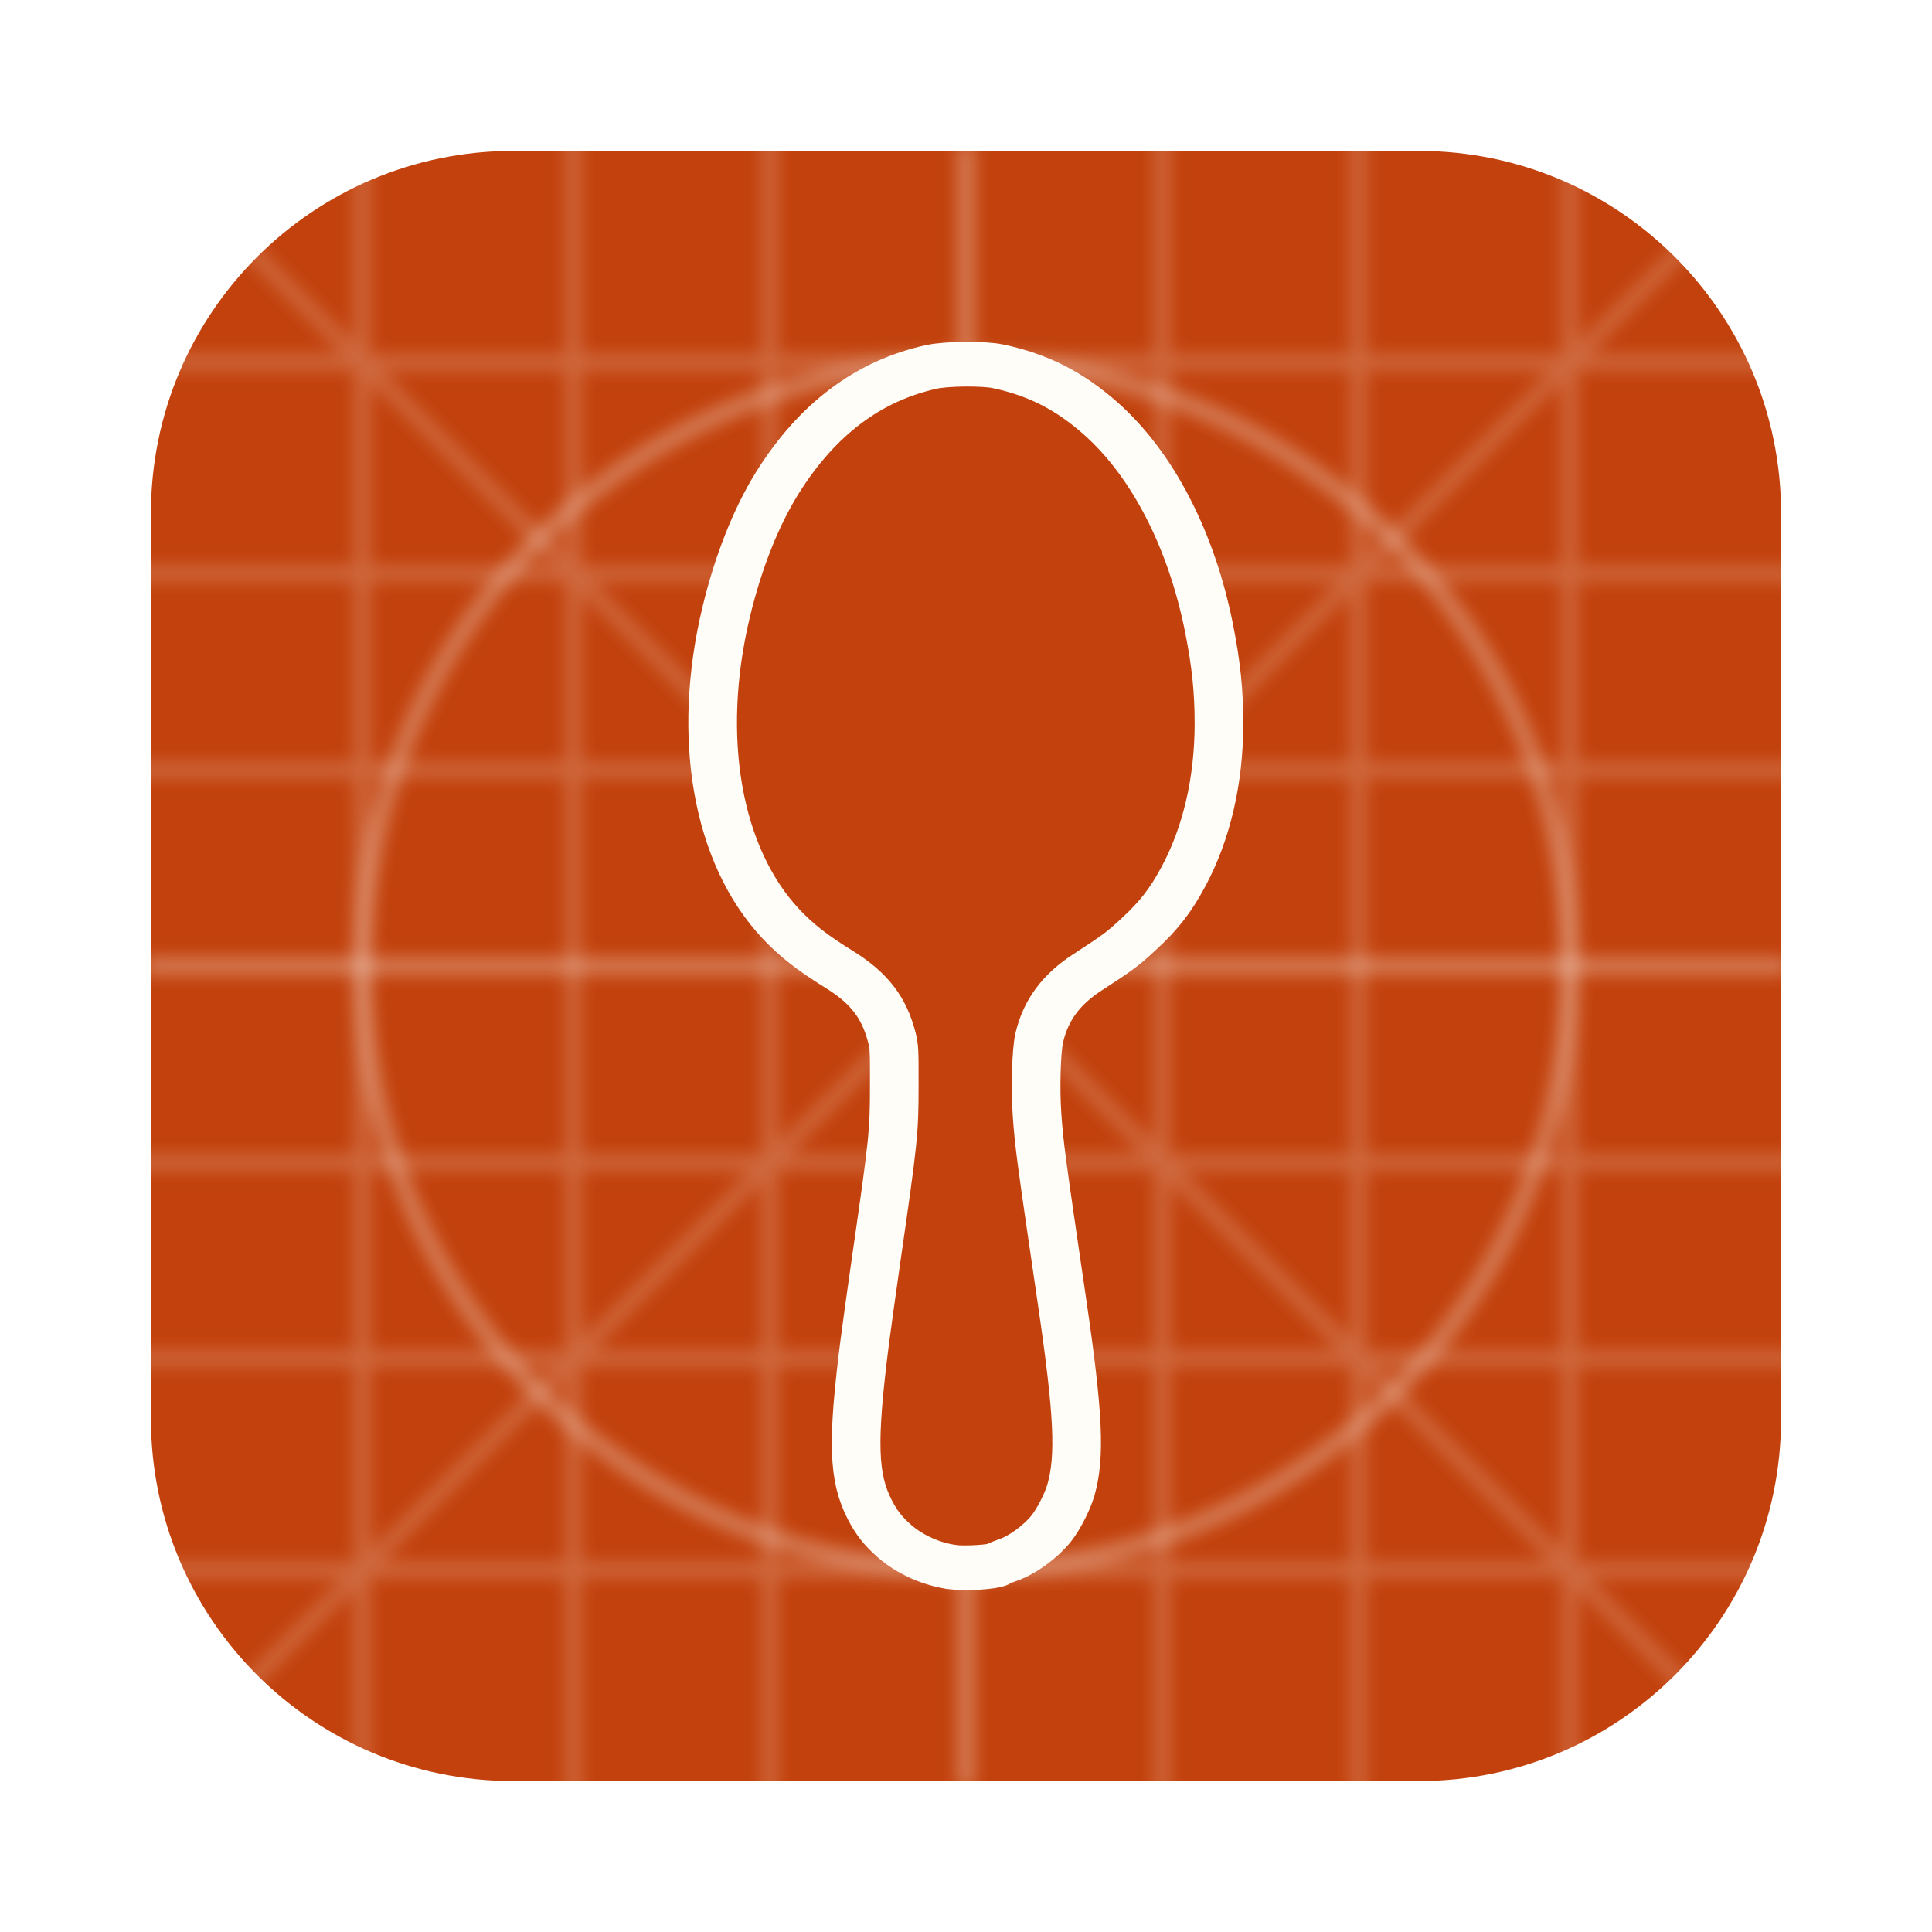
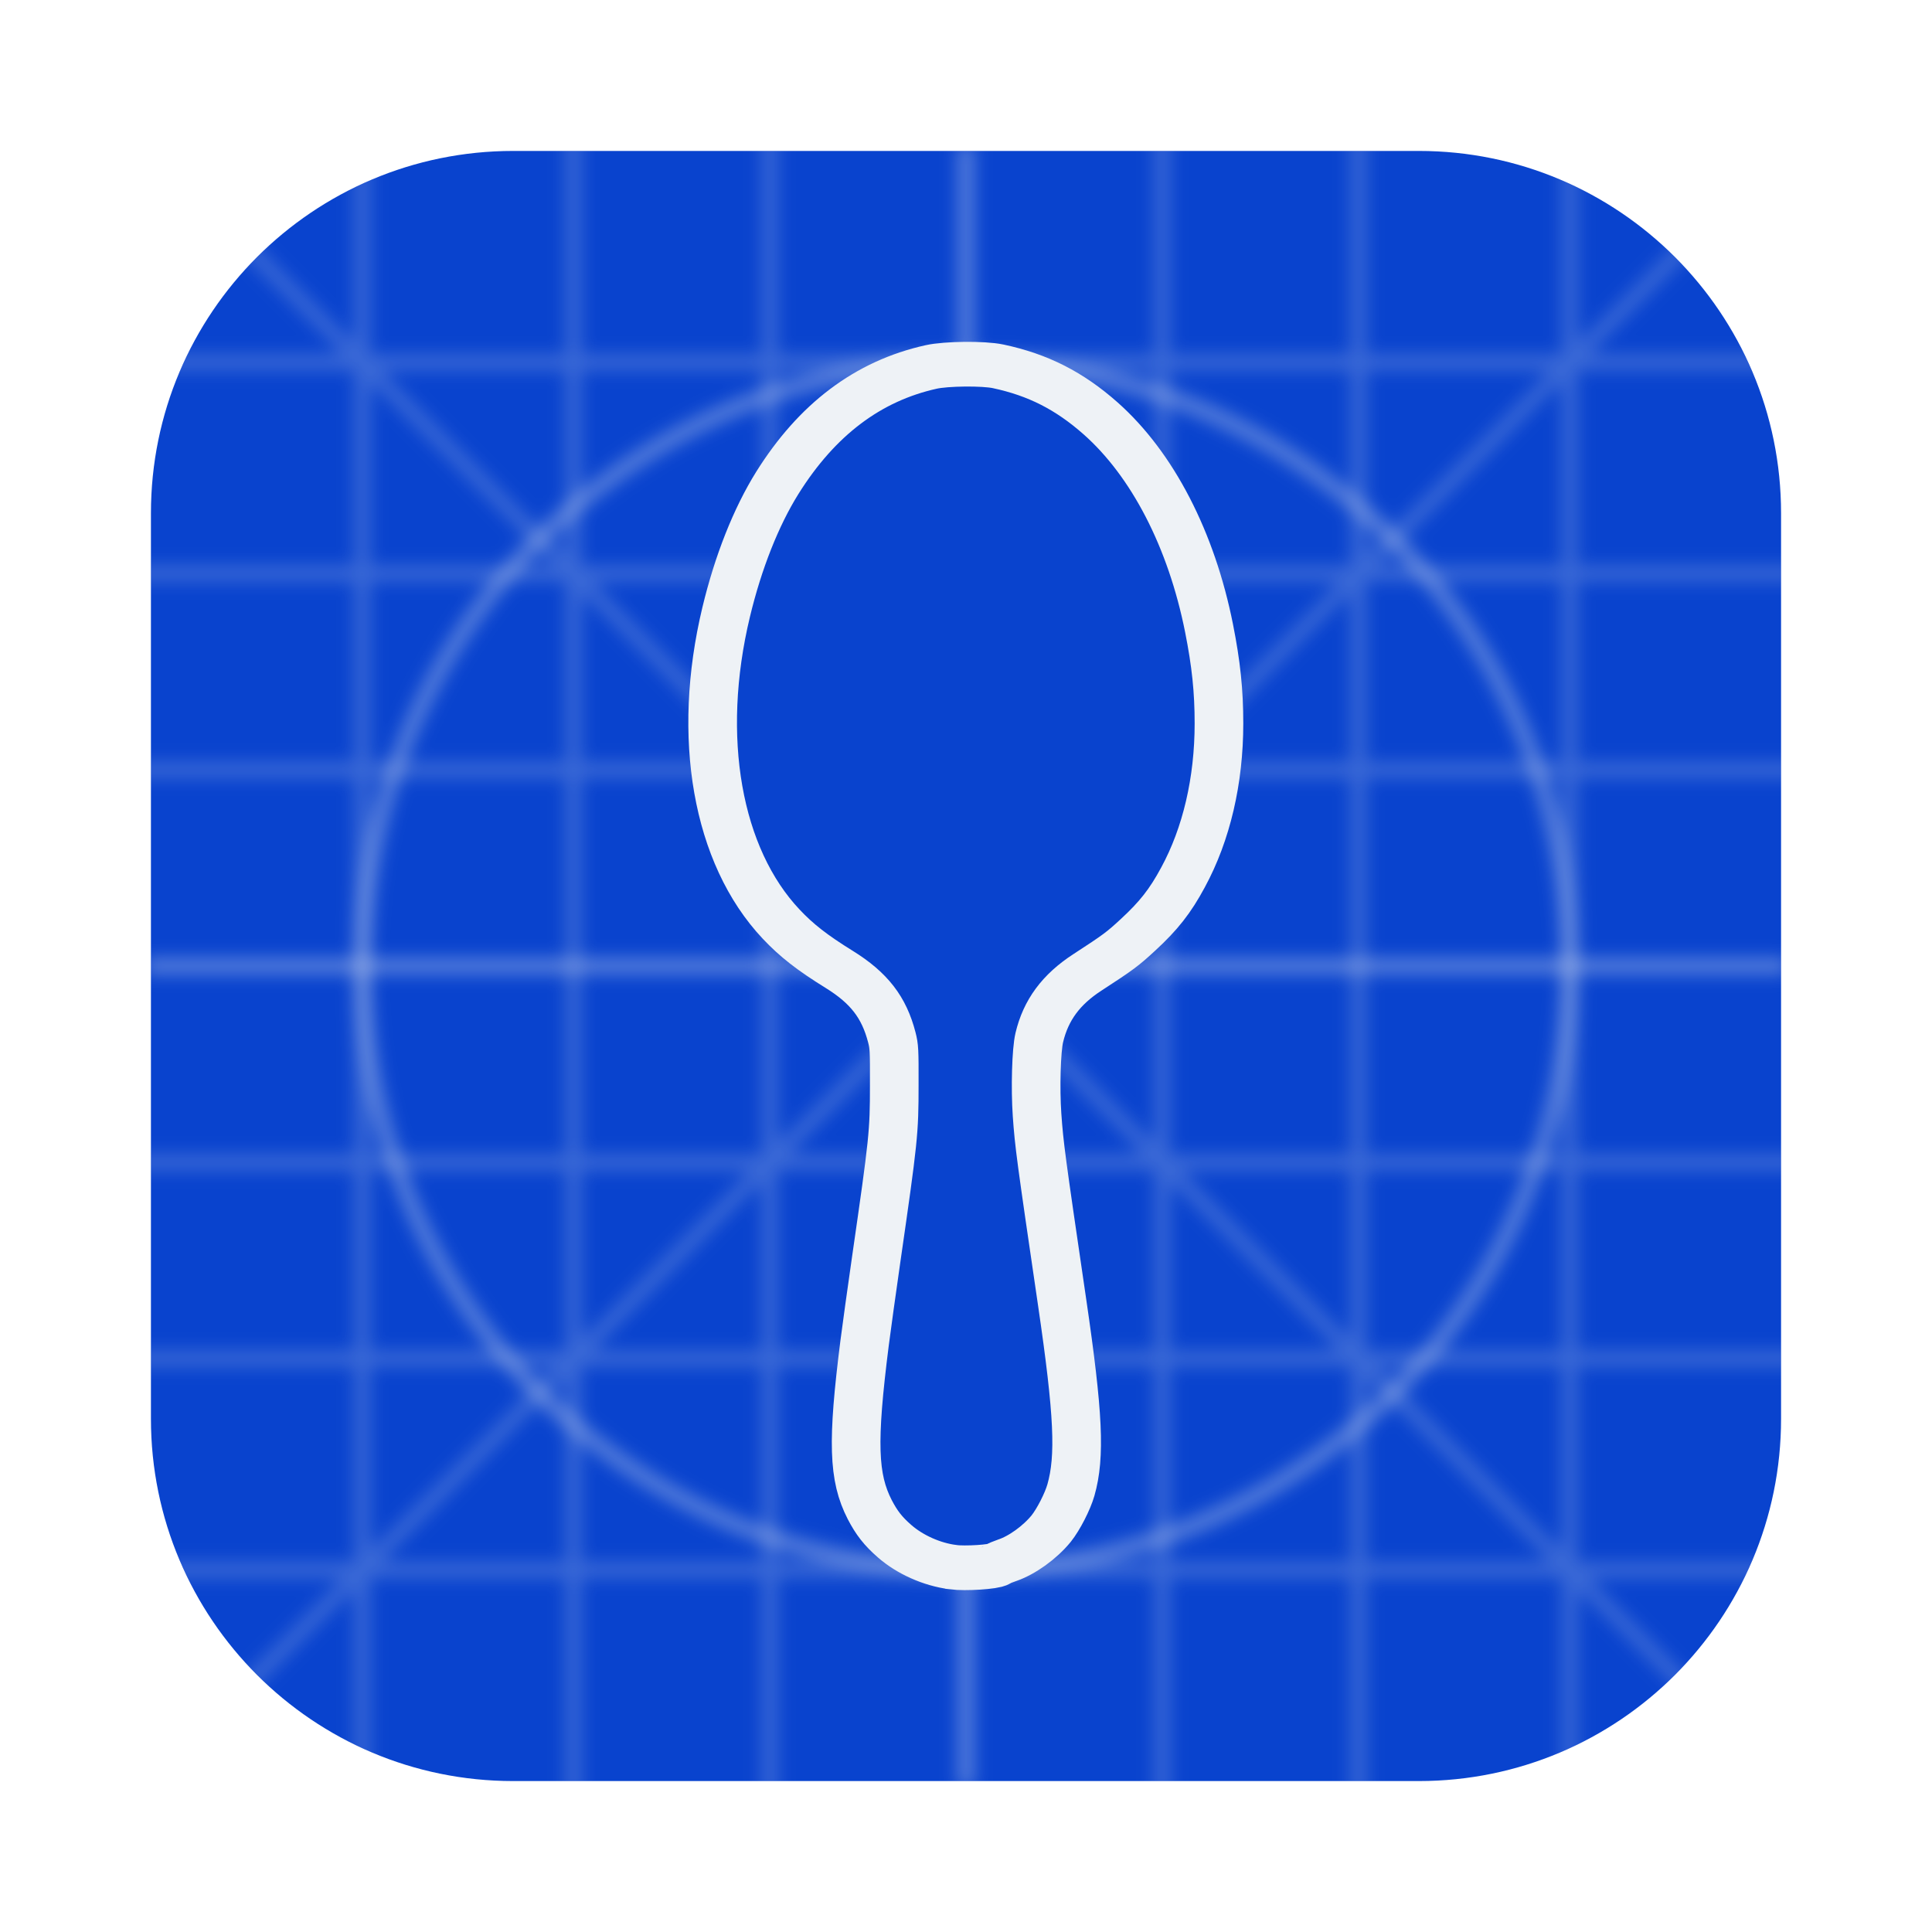
<svg xmlns="http://www.w3.org/2000/svg" viewBox="0 0 256 256">
  <defs>
    <clipPath id="a">
      <rect width="216" height="216" x="20" y="20" rx="48" />
    </clipPath>
    <filter id="b">
      <feGaussianBlur stdDeviation="1.117" />
    </filter>
  </defs>
-   <rect width="216" height="216" x="20" y="20" fill="#c2410c" rx="48" />
-   <g fill="none" stroke="#fffdf8" stroke-linecap="round" stroke-width="2" clip-path="url(#a)" filter="url(#b)" opacity=".72">
+   <rect width="216" height="216" x="20" y="20" fill="#0943ce" rx="48" />
+   <g fill="none" stroke="#eef2f6" stroke-linecap="round" stroke-width="2" clip-path="url(#a)" filter="url(#b)" opacity=".72">
    <path d="M128 20v216M20 128h216" opacity=".5" />
    <circle cx="128" cy="128" r="80" opacity=".5" />
    <path d="M48 0v256M76 0v256M102 0v256M154 0v256M180 0v256M208 0v256M0 48h256M0 76h256M0 102h256M0 154h256M0 180h256M0 208h256M0 0l256 256m0-256L0 256" opacity=".3" />
  </g>
-   <path fill="#c2410c" stroke="#fffdf8" stroke-width="5" d="M44.5 150.97c-2.13-.3-4.38-1.39-5.97-2.9-1.19-1.13-1.84-2.05-2.55-3.53-1.7-3.61-1.82-7.55-.53-18.64.2-1.68.73-5.88 1.19-9.34 1.78-13.43 1.86-14.21 1.86-19.53.01-3.95-.01-4.32-.25-5.34-.8-3.37-2.34-5.53-5.38-7.59-2.82-1.9-4.43-3.27-6-5.09-6.6-7.62-8.74-20.92-5.65-34.92 1.23-5.58 3.07-10.64 5.26-14.46 4.08-7.1 9.32-11.4 15.81-12.97 1.56-.38 5.39-.42 6.89-.07 4.1.95 7.32 2.73 10.53 5.82 5.34 5.15 9.34 13.58 11.15 23.48.73 4 1.02 7.03 1.02 10.66 0 6.4-1.28 12.39-3.7 17.24-1.31 2.65-2.49 4.28-4.62 6.42-1.58 1.59-2.02 1.95-5.2 4.2-2.72 1.92-4.28 4.23-4.95 7.3-.31 1.4-.42 5.67-.23 8.66.22 3.39.37 4.59 2.58 20.99 1.68 12.47 1.88 17.24.9 20.99-.34 1.29-1.27 3.27-2.02 4.3-1.16 1.56-3.03 3.02-4.56 3.57-.42.16-.85.35-.95.44-.35.29-3.32.5-4.61.32z" transform="matrix(1.28894 0 0 1.18399 68.87 28.9)" />
+   <path fill="#0943ce" stroke="#eef2f6" stroke-width="5" d="M44.5 150.97c-2.13-.3-4.38-1.39-5.97-2.9-1.19-1.13-1.84-2.05-2.55-3.53-1.7-3.61-1.82-7.55-.53-18.64.2-1.68.73-5.88 1.19-9.34 1.78-13.43 1.86-14.21 1.86-19.53.01-3.95-.01-4.32-.25-5.34-.8-3.37-2.34-5.53-5.38-7.59-2.82-1.9-4.43-3.27-6-5.09-6.6-7.62-8.74-20.92-5.65-34.92 1.23-5.58 3.07-10.64 5.26-14.46 4.08-7.1 9.32-11.4 15.81-12.97 1.56-.38 5.39-.42 6.89-.07 4.1.95 7.32 2.73 10.53 5.82 5.34 5.15 9.34 13.58 11.15 23.48.73 4 1.02 7.03 1.02 10.66 0 6.4-1.28 12.39-3.7 17.24-1.31 2.65-2.49 4.28-4.62 6.42-1.58 1.59-2.02 1.95-5.2 4.2-2.72 1.92-4.28 4.23-4.95 7.3-.31 1.4-.42 5.67-.23 8.66.22 3.39.37 4.59 2.58 20.99 1.68 12.47 1.88 17.24.9 20.99-.34 1.29-1.27 3.27-2.02 4.3-1.16 1.56-3.03 3.02-4.56 3.57-.42.16-.85.35-.95.44-.35.29-3.32.5-4.61.32z" transform="matrix(1.28894 0 0 1.18399 68.87 28.9)" />
</svg>
